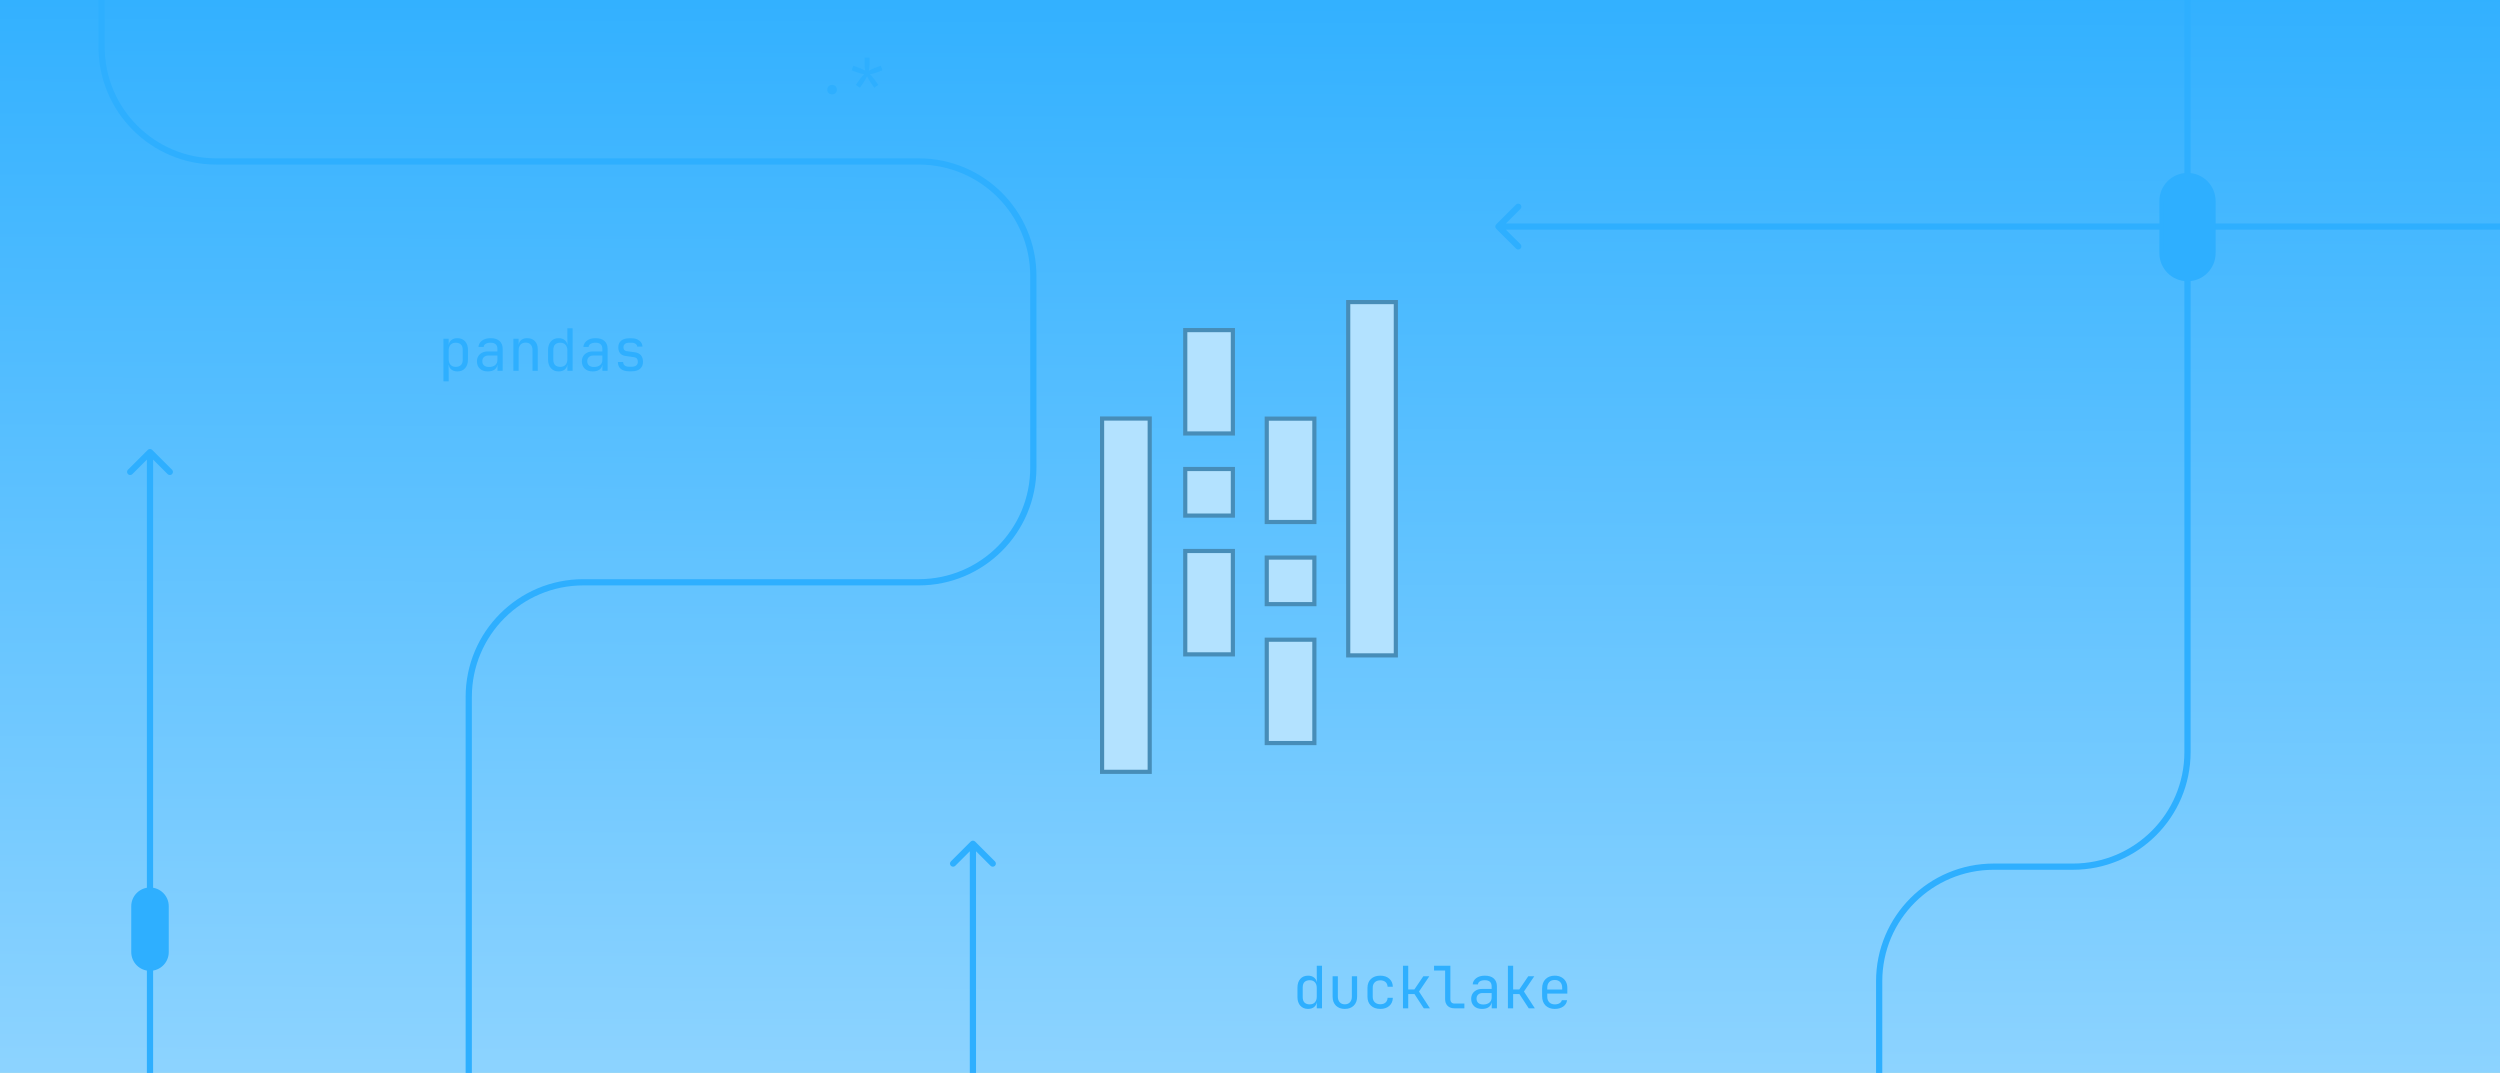
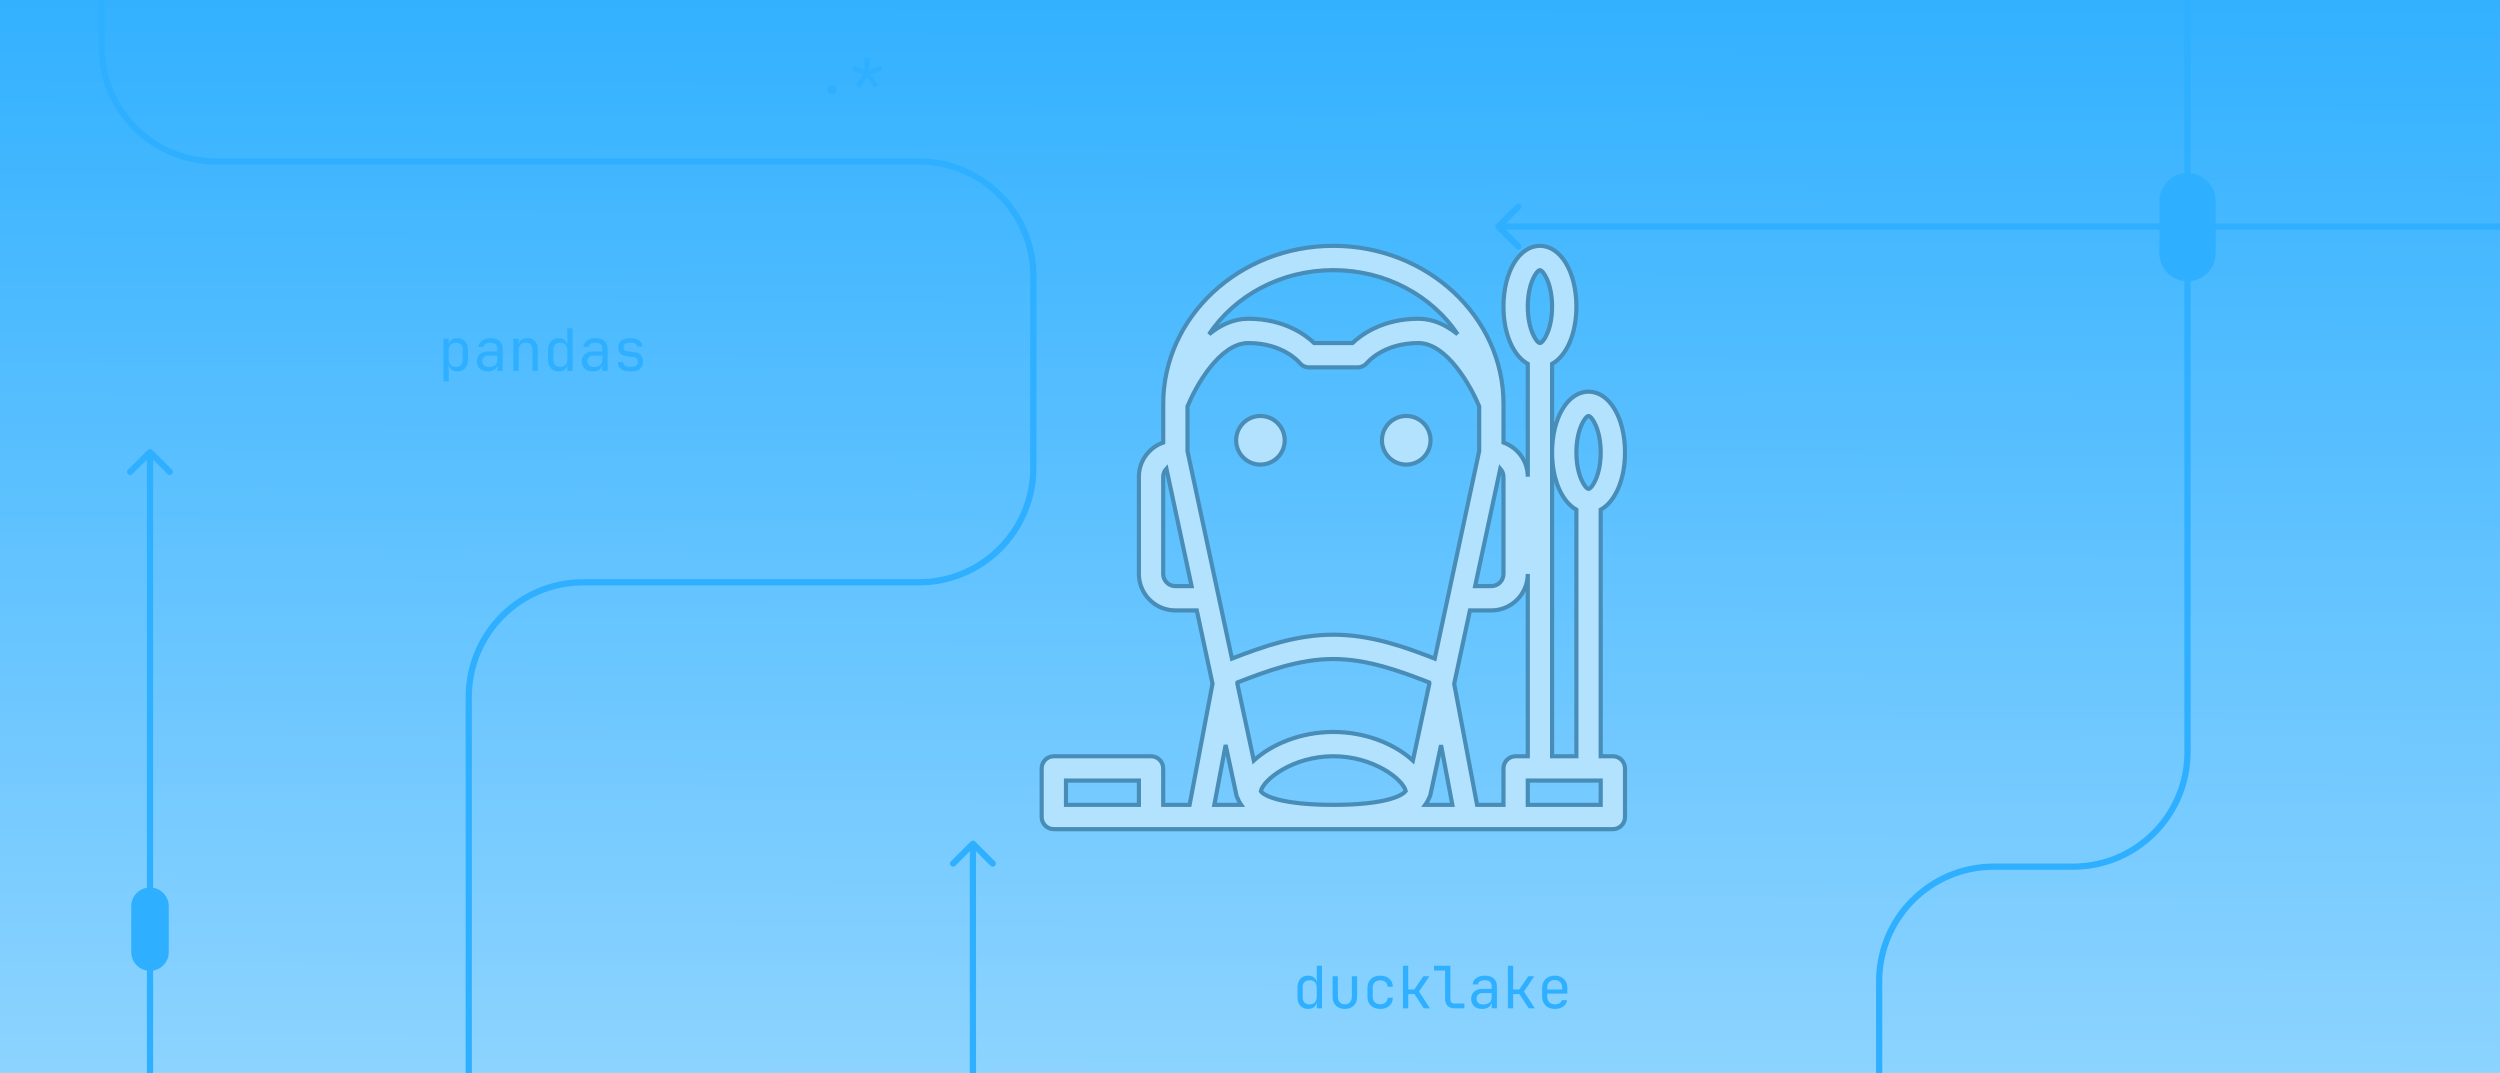
<svg xmlns="http://www.w3.org/2000/svg" width="1200" height="515" viewBox="0 0 1200 515" fill="none">
  <g clip-path="url(#clip0_14819_23580)">
    <rect width="1200" height="515" fill="url(#paint0_linear_14819_23580)" />
    <g clip-path="url(#clip1_14819_23580)">
      <rect width="1200" height="515" fill="url(#paint1_linear_14819_23580)" />
      <path d="M70.504 552C70.504 552.826 71.174 553.496 72 553.496C72.826 553.496 73.496 552.826 73.496 552L72 552L70.504 552ZM73.058 215.942C72.474 215.358 71.526 215.358 70.942 215.942L61.419 225.464C60.835 226.049 60.835 226.996 61.419 227.58C62.004 228.165 62.951 228.165 63.536 227.58L72 219.116L80.464 227.58C81.049 228.165 81.996 228.165 82.58 227.58C83.165 226.996 83.165 226.049 82.58 225.464L73.058 215.942ZM72 552L73.496 552L73.496 217L72 217L70.504 217L70.504 552L72 552Z" fill="#2EAFFF" />
      <path d="M465.504 580.5C465.504 581.326 466.174 581.996 467 581.996C467.826 581.996 468.496 581.326 468.496 580.5L467 580.5L465.504 580.5ZM468.059 403.942C467.475 403.358 466.527 403.358 465.943 403.942L456.421 413.464C455.836 414.049 455.836 414.996 456.421 415.58C457.005 416.165 457.952 416.165 458.537 415.58L467.001 407.116L475.465 415.581C476.05 416.165 476.997 416.165 477.581 415.581C478.166 414.996 478.166 414.049 477.581 413.464L468.059 403.942ZM467 580.5L468.496 580.5L468.497 405L467.001 405L465.505 405L465.504 580.5L467 580.5Z" fill="#2EAFFF" />
      <path d="M1206.75 110.251C1207.57 110.251 1208.24 109.581 1208.24 108.754C1208.24 107.928 1207.57 107.258 1206.75 107.258L1206.75 108.754L1206.75 110.251ZM718.188 107.697C717.604 108.281 717.604 109.229 718.188 109.813L727.71 119.335C728.295 119.92 729.242 119.92 729.827 119.335C730.411 118.751 730.411 117.804 729.827 117.219L721.362 108.755L729.827 100.29C730.411 99.706 730.411 98.759 729.827 98.174C729.242 97.59 728.295 97.59 727.71 98.174L718.188 107.697ZM1206.75 108.754L1206.75 107.258L719.246 107.259L719.246 108.755L719.246 110.251L1206.75 110.251L1206.75 108.754Z" fill="#2EAFFF" />
      <path d="M723 854L847 854C877.376 854 902 829.376 902 799L902 471C902 440.624 926.624 416 957 416L995 416C1025.38 416 1050 391.376 1050 361L1050 -44" stroke="#2EAFFF" stroke-width="2.993" stroke-linejoin="round" />
      <path d="M225 551.999L225 334.499C225 304.123 249.624 279.499 280 279.499L441 279.5C471.376 279.5 496 254.875 496 224.5L496 132.499C496 102.123 471.376 77.499 441 77.499L103.756 77.499C73.38 77.499 48.756 52.874 48.756 22.499L48.756 -279C48.756 -309.376 24.132 -334 -6.244 -334L-196 -334" stroke="#2EAFFF" stroke-width="2.993" stroke-linejoin="round" />
      <rect x="1037.46" y="83.962" width="25.076" height="50.076" rx="12.538" fill="#2EAFFF" stroke="#2EAFFF" stroke-width="1.924" />
      <rect x="63.962" y="426.962" width="16.076" height="38.076" rx="8.038" fill="#2EAFFF" stroke="#2EAFFF" stroke-width="1.924" />
      <path d="M212.842 183.04V162.6H215.362V165.54H215.39C215.52 164.532 215.959 163.748 216.706 163.188C217.452 162.609 218.404 162.32 219.562 162.32C221.111 162.32 222.343 162.833 223.258 163.86C224.172 164.868 224.63 166.259 224.63 168.032V172.54C224.63 174.313 224.172 175.713 223.258 176.74C222.343 177.767 221.111 178.28 219.562 178.28C218.404 178.28 217.452 177.991 216.706 177.412C215.959 176.833 215.52 176.049 215.39 175.06H215.306L215.362 178.56V183.04H212.842ZM218.722 176.096C219.786 176.096 220.616 175.816 221.214 175.256C221.811 174.696 222.11 173.791 222.11 172.54V168.06C222.11 166.791 221.811 165.885 221.214 165.344C220.616 164.784 219.786 164.504 218.722 164.504C217.695 164.504 216.874 164.831 216.258 165.484C215.66 166.137 215.362 167.043 215.362 168.2V172.4C215.362 173.557 215.66 174.463 216.258 175.116C216.874 175.769 217.695 176.096 218.722 176.096ZM234.111 178.28C232.524 178.28 231.264 177.841 230.331 176.964C229.397 176.068 228.931 174.901 228.931 173.464C228.931 172.512 229.145 171.681 229.575 170.972C230.004 170.263 230.601 169.712 231.367 169.32C232.132 168.909 233.009 168.704 233.999 168.704H238.759V167.5C238.759 165.503 237.667 164.504 235.483 164.504C234.512 164.504 233.728 164.681 233.131 165.036C232.533 165.391 232.216 165.885 232.179 166.52H229.659C229.752 165.307 230.312 164.308 231.339 163.524C232.384 162.721 233.765 162.32 235.483 162.32C237.349 162.32 238.777 162.768 239.767 163.664C240.775 164.56 241.279 165.811 241.279 167.416V178H238.787V175.2H238.731C238.581 176.152 238.105 176.908 237.303 177.468C236.5 178.009 235.436 178.28 234.111 178.28ZM234.727 176.152C235.959 176.152 236.939 175.853 237.667 175.256C238.395 174.659 238.759 173.847 238.759 172.82V170.664H234.279C233.457 170.664 232.785 170.916 232.263 171.42C231.759 171.905 231.507 172.559 231.507 173.38C231.507 174.239 231.787 174.92 232.347 175.424C232.925 175.909 233.719 176.152 234.727 176.152ZM246.42 178V162.6H248.94V165.54H248.968C249.098 164.513 249.518 163.72 250.228 163.16C250.937 162.6 251.88 162.32 253.056 162.32C254.605 162.32 255.837 162.796 256.752 163.748C257.666 164.7 258.124 165.997 258.124 167.64V178H255.604V168.088C255.604 166.912 255.305 166.016 254.708 165.4C254.129 164.765 253.336 164.448 252.328 164.448C251.282 164.448 250.452 164.775 249.836 165.428C249.238 166.081 248.94 167.005 248.94 168.2V178H246.42ZM268.137 178.28C266.606 178.28 265.374 177.767 264.441 176.74C263.526 175.713 263.069 174.323 263.069 172.568V168.06C263.069 166.287 263.526 164.887 264.441 163.86C265.355 162.833 266.587 162.32 268.137 162.32C269.294 162.32 270.246 162.609 270.993 163.188C271.758 163.767 272.215 164.551 272.365 165.54H272.393L272.337 162.04V157.56H274.857V178H272.337V175.06H272.309C272.178 176.068 271.739 176.861 270.993 177.44C270.246 178 269.294 178.28 268.137 178.28ZM268.977 176.096C270.022 176.096 270.843 175.769 271.441 175.116C272.038 174.463 272.337 173.557 272.337 172.4V168.2C272.337 167.043 272.038 166.137 271.441 165.484C270.843 164.831 270.022 164.504 268.977 164.504C267.913 164.504 267.082 164.784 266.485 165.344C265.887 165.885 265.589 166.791 265.589 168.06V172.54C265.589 173.791 265.887 174.696 266.485 175.256C267.082 175.816 267.913 176.096 268.977 176.096ZM284.478 178.28C282.891 178.28 281.631 177.841 280.698 176.964C279.765 176.068 279.298 174.901 279.298 173.464C279.298 172.512 279.513 171.681 279.942 170.972C280.371 170.263 280.969 169.712 281.734 169.32C282.499 168.909 283.377 168.704 284.366 168.704H289.126V167.5C289.126 165.503 288.034 164.504 285.85 164.504C284.879 164.504 284.095 164.681 283.498 165.036C282.901 165.391 282.583 165.885 282.546 166.52H280.026C280.119 165.307 280.679 164.308 281.706 163.524C282.751 162.721 284.133 162.32 285.85 162.32C287.717 162.32 289.145 162.768 290.134 163.664C291.142 164.56 291.646 165.811 291.646 167.416V178H289.154V175.2H289.098C288.949 176.152 288.473 176.908 287.67 177.468C286.867 178.009 285.803 178.28 284.478 178.28ZM285.094 176.152C286.326 176.152 287.306 175.853 288.034 175.256C288.762 174.659 289.126 173.847 289.126 172.82V170.664H284.646C283.825 170.664 283.153 170.916 282.63 171.42C282.126 171.905 281.874 172.559 281.874 173.38C281.874 174.239 282.154 174.92 282.714 175.424C283.293 175.909 284.086 176.152 285.094 176.152ZM301.995 178.224C300.278 178.224 298.943 177.841 297.991 177.076C297.058 176.292 296.591 175.191 296.591 173.772H299.111C299.111 174.481 299.363 175.041 299.867 175.452C300.371 175.844 301.08 176.04 301.995 176.04H303.227C304.16 176.04 304.879 175.835 305.383 175.424C305.906 175.013 306.167 174.435 306.167 173.688C306.167 172.363 305.56 171.616 304.347 171.448L300.091 170.832C299.046 170.683 298.234 170.253 297.655 169.544C297.076 168.816 296.787 167.864 296.787 166.688C296.787 165.344 297.244 164.289 298.159 163.524C299.092 162.759 300.371 162.376 301.995 162.376H303.227C304.72 162.376 305.934 162.749 306.867 163.496C307.819 164.224 308.332 165.185 308.407 166.38H305.859C305.822 165.839 305.56 165.391 305.075 165.036C304.608 164.681 303.992 164.504 303.227 164.504H301.995C301.136 164.504 300.464 164.7 299.979 165.092C299.494 165.484 299.251 166.016 299.251 166.688C299.251 167.771 299.746 168.387 300.735 168.536L304.711 169.096C307.324 169.469 308.631 171 308.631 173.688C308.631 175.125 308.155 176.245 307.203 177.048C306.27 177.832 304.944 178.224 303.227 178.224H301.995Z" fill="#2EAFFF" />
      <path d="M627.848 484.28C626.317 484.28 625.085 483.767 624.152 482.74C623.237 481.713 622.78 480.323 622.78 478.568V474.06C622.78 472.287 623.237 470.887 624.152 469.86C625.066 468.833 626.298 468.32 627.848 468.32C629.005 468.32 629.957 468.609 630.704 469.188C631.469 469.767 631.926 470.551 632.076 471.54H632.104L632.048 468.04V463.56H634.568V484H632.048V481.06H632.02C631.889 482.068 631.45 482.861 630.704 483.44C629.957 484 629.005 484.28 627.848 484.28ZM628.688 482.096C629.733 482.096 630.554 481.769 631.152 481.116C631.749 480.463 632.048 479.557 632.048 478.4V474.2C632.048 473.043 631.749 472.137 631.152 471.484C630.554 470.831 629.733 470.504 628.688 470.504C627.624 470.504 626.793 470.784 626.196 471.344C625.598 471.885 625.3 472.791 625.3 474.06V478.54C625.3 479.791 625.598 480.696 626.196 481.256C626.793 481.816 627.624 482.096 628.688 482.096ZM645.505 484.28C643.731 484.28 642.313 483.757 641.249 482.712C640.185 481.648 639.653 480.211 639.653 478.4V468.6H642.173V478.4C642.173 479.52 642.471 480.416 643.069 481.088C643.666 481.741 644.478 482.068 645.505 482.068C646.55 482.068 647.371 481.741 647.969 481.088C648.585 480.416 648.893 479.52 648.893 478.4V468.6H651.413V478.4C651.413 480.211 650.871 481.648 649.789 482.712C648.706 483.757 647.278 484.28 645.505 484.28ZM662.546 484.28C660.679 484.28 659.186 483.757 658.066 482.712C656.946 481.667 656.386 480.229 656.386 478.4V474.2C656.386 472.371 656.946 470.933 658.066 469.888C659.186 468.843 660.679 468.32 662.546 468.32C664.319 468.32 665.747 468.796 666.83 469.748C667.931 470.7 668.51 471.997 668.566 473.64H666.046C665.99 472.651 665.654 471.895 665.038 471.372C664.422 470.831 663.591 470.56 662.546 470.56C661.445 470.56 660.558 470.877 659.886 471.512C659.233 472.128 658.906 473.015 658.906 474.172V478.4C658.906 479.557 659.233 480.453 659.886 481.088C660.558 481.723 661.445 482.04 662.546 482.04C663.591 482.04 664.422 481.769 665.038 481.228C665.654 480.687 665.99 479.931 666.046 478.96H668.566C668.51 480.603 667.931 481.9 666.83 482.852C665.747 483.804 664.319 484.28 662.546 484.28ZM673.427 484V463.56H675.947V474.956H678.887L683.199 468.6H686.083L681.127 475.936L686.363 484H683.423L678.943 477.14H675.947V484H673.427ZM698.14 484C696.777 484 695.685 483.608 694.864 482.824C694.061 482.021 693.66 480.967 693.66 479.66V465.856H688.34V463.56H696.18V479.66C696.18 480.295 696.357 480.799 696.712 481.172C697.067 481.527 697.543 481.704 698.14 481.704H702.9V484H698.14ZM711.345 484.28C709.758 484.28 708.498 483.841 707.565 482.964C706.632 482.068 706.165 480.901 706.165 479.464C706.165 478.512 706.38 477.681 706.809 476.972C707.238 476.263 707.836 475.712 708.601 475.32C709.366 474.909 710.244 474.704 711.233 474.704H715.993V473.5C715.993 471.503 714.901 470.504 712.717 470.504C711.746 470.504 710.962 470.681 710.365 471.036C709.768 471.391 709.45 471.885 709.413 472.52H706.893C706.986 471.307 707.546 470.308 708.573 469.524C709.618 468.721 711 468.32 712.717 468.32C714.584 468.32 716.012 468.768 717.001 469.664C718.009 470.56 718.513 471.811 718.513 473.416V484H716.021V481.2H715.965C715.816 482.152 715.34 482.908 714.537 483.468C713.734 484.009 712.67 484.28 711.345 484.28ZM711.961 482.152C713.193 482.152 714.173 481.853 714.901 481.256C715.629 480.659 715.993 479.847 715.993 478.82V476.664H711.513C710.692 476.664 710.02 476.916 709.497 477.42C708.993 477.905 708.741 478.559 708.741 479.38C708.741 480.239 709.021 480.92 709.581 481.424C710.16 481.909 710.953 482.152 711.961 482.152ZM723.794 484V463.56H726.314V474.956H729.254L733.566 468.6H736.45L731.494 475.936L736.73 484H733.79L729.31 477.14H726.314V484H723.794ZM746.267 484.28C744.457 484.28 742.991 483.739 741.871 482.656C740.77 481.555 740.219 480.043 740.219 478.12V474.48C740.219 472.557 740.77 471.055 741.871 469.972C742.991 468.871 744.457 468.32 746.267 468.32C747.481 468.32 748.535 468.563 749.431 469.048C750.346 469.533 751.055 470.215 751.559 471.092C752.063 471.969 752.315 473.005 752.315 474.2V476.944H742.683V478.4C742.683 479.539 743.01 480.444 743.663 481.116C744.317 481.769 745.185 482.096 746.267 482.096C747.201 482.096 747.966 481.919 748.563 481.564C749.179 481.191 749.553 480.696 749.683 480.08H752.203C752.035 481.368 751.41 482.395 750.327 483.16C749.245 483.907 747.891 484.28 746.267 484.28ZM742.683 474.984H749.851V474.2C749.851 472.987 749.534 472.053 748.899 471.4C748.283 470.728 747.406 470.392 746.267 470.392C745.129 470.392 744.242 470.728 743.607 471.4C742.991 472.053 742.683 472.987 742.683 474.2V474.984Z" fill="#2EAFFF" />
      <path d="M399.4 45.28C398.709 45.28 398.149 45.075 397.72 44.664C397.309 44.253 397.104 43.721 397.104 43.068C397.104 42.377 397.309 41.817 397.72 41.388C398.149 40.959 398.709 40.744 399.4 40.744C400.091 40.744 400.641 40.959 401.052 41.388C401.481 41.817 401.696 42.377 401.696 43.068C401.696 43.721 401.481 44.253 401.052 44.664C400.641 45.075 400.091 45.28 399.4 45.28ZM412.745 42.116L410.813 40.744L412.633 38.14C412.876 37.804 413.202 37.393 413.613 36.908C414.042 36.423 414.444 35.993 414.817 35.62C414.294 35.545 413.744 35.433 413.165 35.284C412.586 35.135 412.129 34.995 411.793 34.864L408.797 33.744L409.581 31.532L412.605 32.652C412.922 32.764 413.342 32.941 413.865 33.184C414.388 33.427 414.864 33.679 415.293 33.94C415.2 33.455 415.125 32.96 415.069 32.456C415.032 31.933 415.013 31.495 415.013 31.14V27.64H417.365V31.14C417.365 31.495 417.337 31.933 417.281 32.456C417.225 32.96 417.15 33.455 417.057 33.94C417.505 33.679 417.981 33.427 418.485 33.184C419.008 32.941 419.437 32.764 419.773 32.652L422.797 31.532L423.581 33.744L420.585 34.864C420.249 34.995 419.792 35.135 419.213 35.284C418.634 35.433 418.084 35.545 417.561 35.62C417.934 35.993 418.336 36.432 418.765 36.936C419.194 37.421 419.521 37.823 419.745 38.14L421.565 40.744L419.633 42.116L417.813 39.484C417.589 39.167 417.318 38.728 417.001 38.168C416.684 37.608 416.413 37.085 416.189 36.6C415.965 37.085 415.694 37.608 415.377 38.168C415.06 38.709 414.789 39.148 414.565 39.484L412.745 42.116Z" fill="#2EAFFF" />
    </g>
-     <path d="M591.781 158.449V208.067H568.922V158.449H591.781Z" fill="#B3E2FF" stroke="#478DB8" stroke-width="2" />
-     <path d="M591.781 264.477V314.094H568.922V264.477H591.781Z" fill="#B3E2FF" stroke="#478DB8" stroke-width="2" />
-     <path d="M591.781 225.126V247.48H568.922V225.126H591.781Z" fill="#B3E2FF" stroke="#478DB8" stroke-width="2" />
-     <path d="M551.859 200.897V370.478H529V200.897H551.859Z" fill="#B3E2FF" stroke="#478DB8" stroke-width="2" />
-     <path d="M630.898 307.054V356.671H608.039V307.054H630.898Z" fill="#B3E2FF" stroke="#478DB8" stroke-width="2" />
-     <path d="M630.898 200.948V250.566H608.039V200.948H630.898Z" fill="#B3E2FF" stroke="#478DB8" stroke-width="2" />
-     <path d="M630.898 267.639V289.992H608.039V267.639H630.898Z" fill="#B3E2FF" stroke="#478DB8" stroke-width="2" />
-     <path d="M670 145V314.581H647.141V145H670Z" fill="#B3E2FF" stroke="#478DB8" stroke-width="2" />
+     <path d="M774.167 363H768.334V244.665C775.252 240.815 780 230.328 780 217.167C780 200.542 772.476 188 762.5 188C752.524 188 745 200.542 745 217.167C745 230.328 749.748 240.815 756.667 244.665V363H745V217.167V174.665C751.918 170.815 756.667 160.328 756.667 147.167C756.667 130.542 749.143 118 739.167 118C729.191 118 721.667 130.542 721.667 147.167C721.667 160.328 726.415 170.815 733.334 174.665V228.833C733.334 221.236 728.444 214.833 721.681 212.409V193.833C721.681 152.02 685.044 118 640.014 118C594.979 118 558.347 152.02 558.347 193.833V193.952C558.347 193.987 558.347 194.005 558.347 194.043V212.409C551.566 214.819 546.667 221.236 546.667 228.833V275.5C546.667 285.148 554.519 293 564.167 293H574.466L582.004 328.164L571.003 386.333H558.334V368.833C558.334 365.611 555.722 363 552.5 363H505.834C502.611 363 500 365.611 500 368.833V392.166C500 395.388 502.611 398 505.834 398H774.167C777.389 398 780 395.388 780 392.166V368.833C780 365.611 777.389 363 774.167 363ZM546.667 386.333H511.667V374.666H546.667V386.333ZM762.5 199.667C763.958 199.667 768.334 205.873 768.334 217.167C768.334 228.46 763.958 234.667 762.5 234.667C761.042 234.667 756.667 228.46 756.667 217.167C756.667 205.873 761.042 199.667 762.5 199.667ZM739.167 129.667C740.625 129.667 745 135.873 745 147.167C745 158.46 740.625 164.667 739.167 164.667C737.708 164.667 733.334 158.46 733.334 147.167C733.334 135.873 737.708 129.667 739.167 129.667ZM721.667 228.833V275.5C721.667 278.722 719.056 281.333 715.834 281.333H708.064L720.14 224.973C721.06 226.008 721.667 227.339 721.667 228.833ZM640 129.667C665.234 129.667 687.332 142.008 699.651 160.419C694.264 156.067 687.984 153 680.834 153C663.685 153 653.326 160.734 649.183 164.667H630.817C626.665 160.734 616.316 153 599.167 153C592.016 153 585.736 156.067 580.35 160.419C592.668 142.008 614.766 129.667 640 129.667ZM564.167 281.333C560.945 281.333 558.334 278.722 558.334 275.5V228.833C558.334 227.329 558.94 225.985 559.883 224.951L571.96 281.333H564.167ZM570 216.547V195.059C573.755 185.867 585.317 164.667 599.18 164.667C615.792 164.667 623.494 173.777 623.772 174.127C624.879 175.518 626.56 176.333 628.347 176.333H651.681C653.417 176.333 655.107 175.504 656.215 174.164C656.544 173.777 664.232 164.667 680.847 164.667C694.633 164.667 706.194 185.786 710 195.014V216.547L688.672 316.124C674.148 310.486 657.964 304.653 640 304.653C622.336 304.653 606.367 310.299 591.337 316.124L570 216.547ZM582.87 386.333L588.307 357.586L593.566 382.108C593.601 382.236 593.694 382.341 593.73 382.473C593.808 382.706 593.917 382.915 594.035 383.138C594.463 384.255 594.992 385.34 595.703 386.333H582.87ZM640 386.333C615.628 386.333 606.841 382.145 605.21 379.789C606.317 374.27 620.586 363 640 363C659.286 363 673.473 374.12 674.754 379.67C672.726 382.341 663.766 386.333 640 386.333ZM640 351.333C624.145 351.333 610.25 357.353 601.828 365.042L593.903 328.059L593.998 327.581C607.93 322.144 623.575 316.333 640 316.333C656.132 316.333 671.514 321.934 686.014 327.59L686.106 328.105L678.194 365.055C669.773 357.367 655.869 351.333 640 351.333ZM684.161 386.333C684.835 385.412 685.359 384.41 685.806 383.371C686.015 383.006 686.188 382.646 686.316 382.236C686.377 382.049 686.502 381.898 686.548 381.726L691.707 357.668L697.131 386.333L684.161 386.333ZM721.667 368.833V386.333H708.998L698.006 328.246L705.565 293H715.834C725.482 293 733.334 285.148 733.334 275.5V363H727.5C724.278 363 721.667 365.611 721.667 368.833ZM768.334 386.333H733.334V374.666H768.334V386.333ZM605 223C611.439 223 616.667 217.773 616.667 211.333C616.667 204.893 611.439 199.667 605 199.667C598.561 199.667 593.334 204.893 593.334 211.333C593.334 217.773 598.561 223 605 223ZM675 223C681.44 223 686.667 217.773 686.667 211.333C686.667 204.893 681.44 199.667 675 199.667C668.56 199.667 663.334 204.893 663.334 211.333C663.334 217.773 668.56 223 675 223Z" fill="#B3E2FF" />
+     <path d="M745 217.167C745 200.542 752.524 188 762.5 188C772.476 188 780 200.542 780 217.167C780 230.328 775.252 240.815 768.334 244.665V363H774.167C777.389 363 780 365.611 780 368.833V392.166C780 395.388 777.389 398 774.167 398H505.834C502.611 398 500 395.388 500 392.166V368.833C500 365.611 502.611 363 505.834 363H552.5C555.722 363 558.334 365.611 558.334 368.833V386.333H571.003L582.004 328.164L574.466 293H564.167C554.519 293 546.667 285.148 546.667 275.5V228.833C546.667 221.236 551.566 214.819 558.347 212.409V194.043C558.347 194.005 558.347 193.987 558.347 193.952V193.833C558.347 152.02 594.979 118 640.014 118C685.044 118 721.681 152.02 721.681 193.833V212.409C728.444 214.833 733.334 221.236 733.334 228.833V174.665C726.415 170.815 721.667 160.328 721.667 147.167C721.667 130.542 729.191 118 739.167 118C749.143 118 756.667 130.542 756.667 147.167C756.667 160.328 751.918 170.815 745 174.665V217.167ZM745 217.167C745 230.328 749.748 240.815 756.667 244.665V363H745V217.167ZM546.667 386.333H511.667V374.666H546.667V386.333ZM762.5 199.667C763.958 199.667 768.334 205.873 768.334 217.167C768.334 228.46 763.958 234.667 762.5 234.667C761.042 234.667 756.667 228.46 756.667 217.167C756.667 205.873 761.042 199.667 762.5 199.667ZM739.167 129.667C740.625 129.667 745 135.873 745 147.167C745 158.46 740.625 164.667 739.167 164.667C737.708 164.667 733.334 158.46 733.334 147.167C733.334 135.873 737.708 129.667 739.167 129.667ZM721.667 228.833V275.5C721.667 278.722 719.056 281.333 715.834 281.333H708.064L720.14 224.973C721.06 226.008 721.667 227.339 721.667 228.833ZM640 129.667C665.234 129.667 687.332 142.008 699.651 160.419C694.264 156.067 687.984 153 680.834 153C663.685 153 653.326 160.734 649.183 164.667H630.817C626.665 160.734 616.316 153 599.167 153C592.016 153 585.736 156.067 580.35 160.419C592.668 142.008 614.766 129.667 640 129.667ZM564.167 281.333C560.945 281.333 558.334 278.722 558.334 275.5V228.833C558.334 227.329 558.94 225.985 559.883 224.951L571.96 281.333H564.167ZM570 216.547V195.059C573.755 185.867 585.317 164.667 599.18 164.667C615.792 164.667 623.494 173.777 623.772 174.127C624.879 175.518 626.56 176.333 628.347 176.333H651.681C653.417 176.333 655.107 175.504 656.215 174.164C656.544 173.777 664.232 164.667 680.847 164.667C694.633 164.667 706.194 185.786 710 195.014V216.547L688.672 316.124C674.148 310.486 657.964 304.653 640 304.653C622.336 304.653 606.367 310.299 591.337 316.124L570 216.547ZM582.87 386.333L588.307 357.586L593.566 382.108C593.601 382.236 593.694 382.341 593.73 382.473C593.808 382.706 593.917 382.915 594.035 383.138C594.463 384.255 594.992 385.34 595.703 386.333H582.87ZM640 386.333C615.628 386.333 606.841 382.145 605.21 379.789C606.317 374.27 620.586 363 640 363C659.286 363 673.473 374.12 674.754 379.67C672.726 382.341 663.766 386.333 640 386.333ZM640 351.333C624.145 351.333 610.25 357.353 601.828 365.042L593.903 328.059L593.998 327.581C607.93 322.144 623.575 316.333 640 316.333C656.132 316.333 671.514 321.934 686.014 327.59L686.106 328.105L678.194 365.055C669.773 357.367 655.869 351.333 640 351.333ZM684.161 386.333C684.835 385.412 685.359 384.41 685.806 383.371C686.015 383.006 686.188 382.646 686.316 382.236C686.377 382.049 686.502 381.898 686.548 381.726L691.707 357.668L697.131 386.333L684.161 386.333ZM721.667 368.833V386.333H708.998L698.006 328.246L705.565 293H715.834C725.482 293 733.334 285.148 733.334 275.5V363H727.5C724.278 363 721.667 365.611 721.667 368.833ZM768.334 386.333H733.334V374.666H768.334V386.333ZM605 223C611.439 223 616.667 217.773 616.667 211.333C616.667 204.893 611.439 199.667 605 199.667C598.561 199.667 593.334 204.893 593.334 211.333C593.334 217.773 598.561 223 605 223ZM675 223C681.44 223 686.667 217.773 686.667 211.333C686.667 204.893 681.44 199.667 675 199.667C668.56 199.667 663.334 204.893 663.334 211.333C663.334 217.773 668.56 223 675 223Z" stroke="#478DB8" stroke-width="2" />
  </g>
  <defs>
    <linearGradient id="paint0_linear_14819_23580" x1="589" y1="-26.5" x2="587" y2="627" gradientUnits="userSpaceOnUse">
      <stop stop-color="#FDEF00" />
      <stop offset="0.939" stop-color="#FFFAA3" />
    </linearGradient>
    <linearGradient id="paint1_linear_14819_23580" x1="589" y1="-26.5" x2="587" y2="627" gradientUnits="userSpaceOnUse">
      <stop stop-color="#2EAFFF" />
      <stop offset="0.939" stop-color="#99D8FF" />
    </linearGradient>
    <clipPath id="clip0_14819_23580">
      <rect width="1200" height="515" fill="white" />
    </clipPath>
    <clipPath id="clip1_14819_23580">
      <rect width="1200" height="515" fill="white" />
    </clipPath>
  </defs>
</svg>
